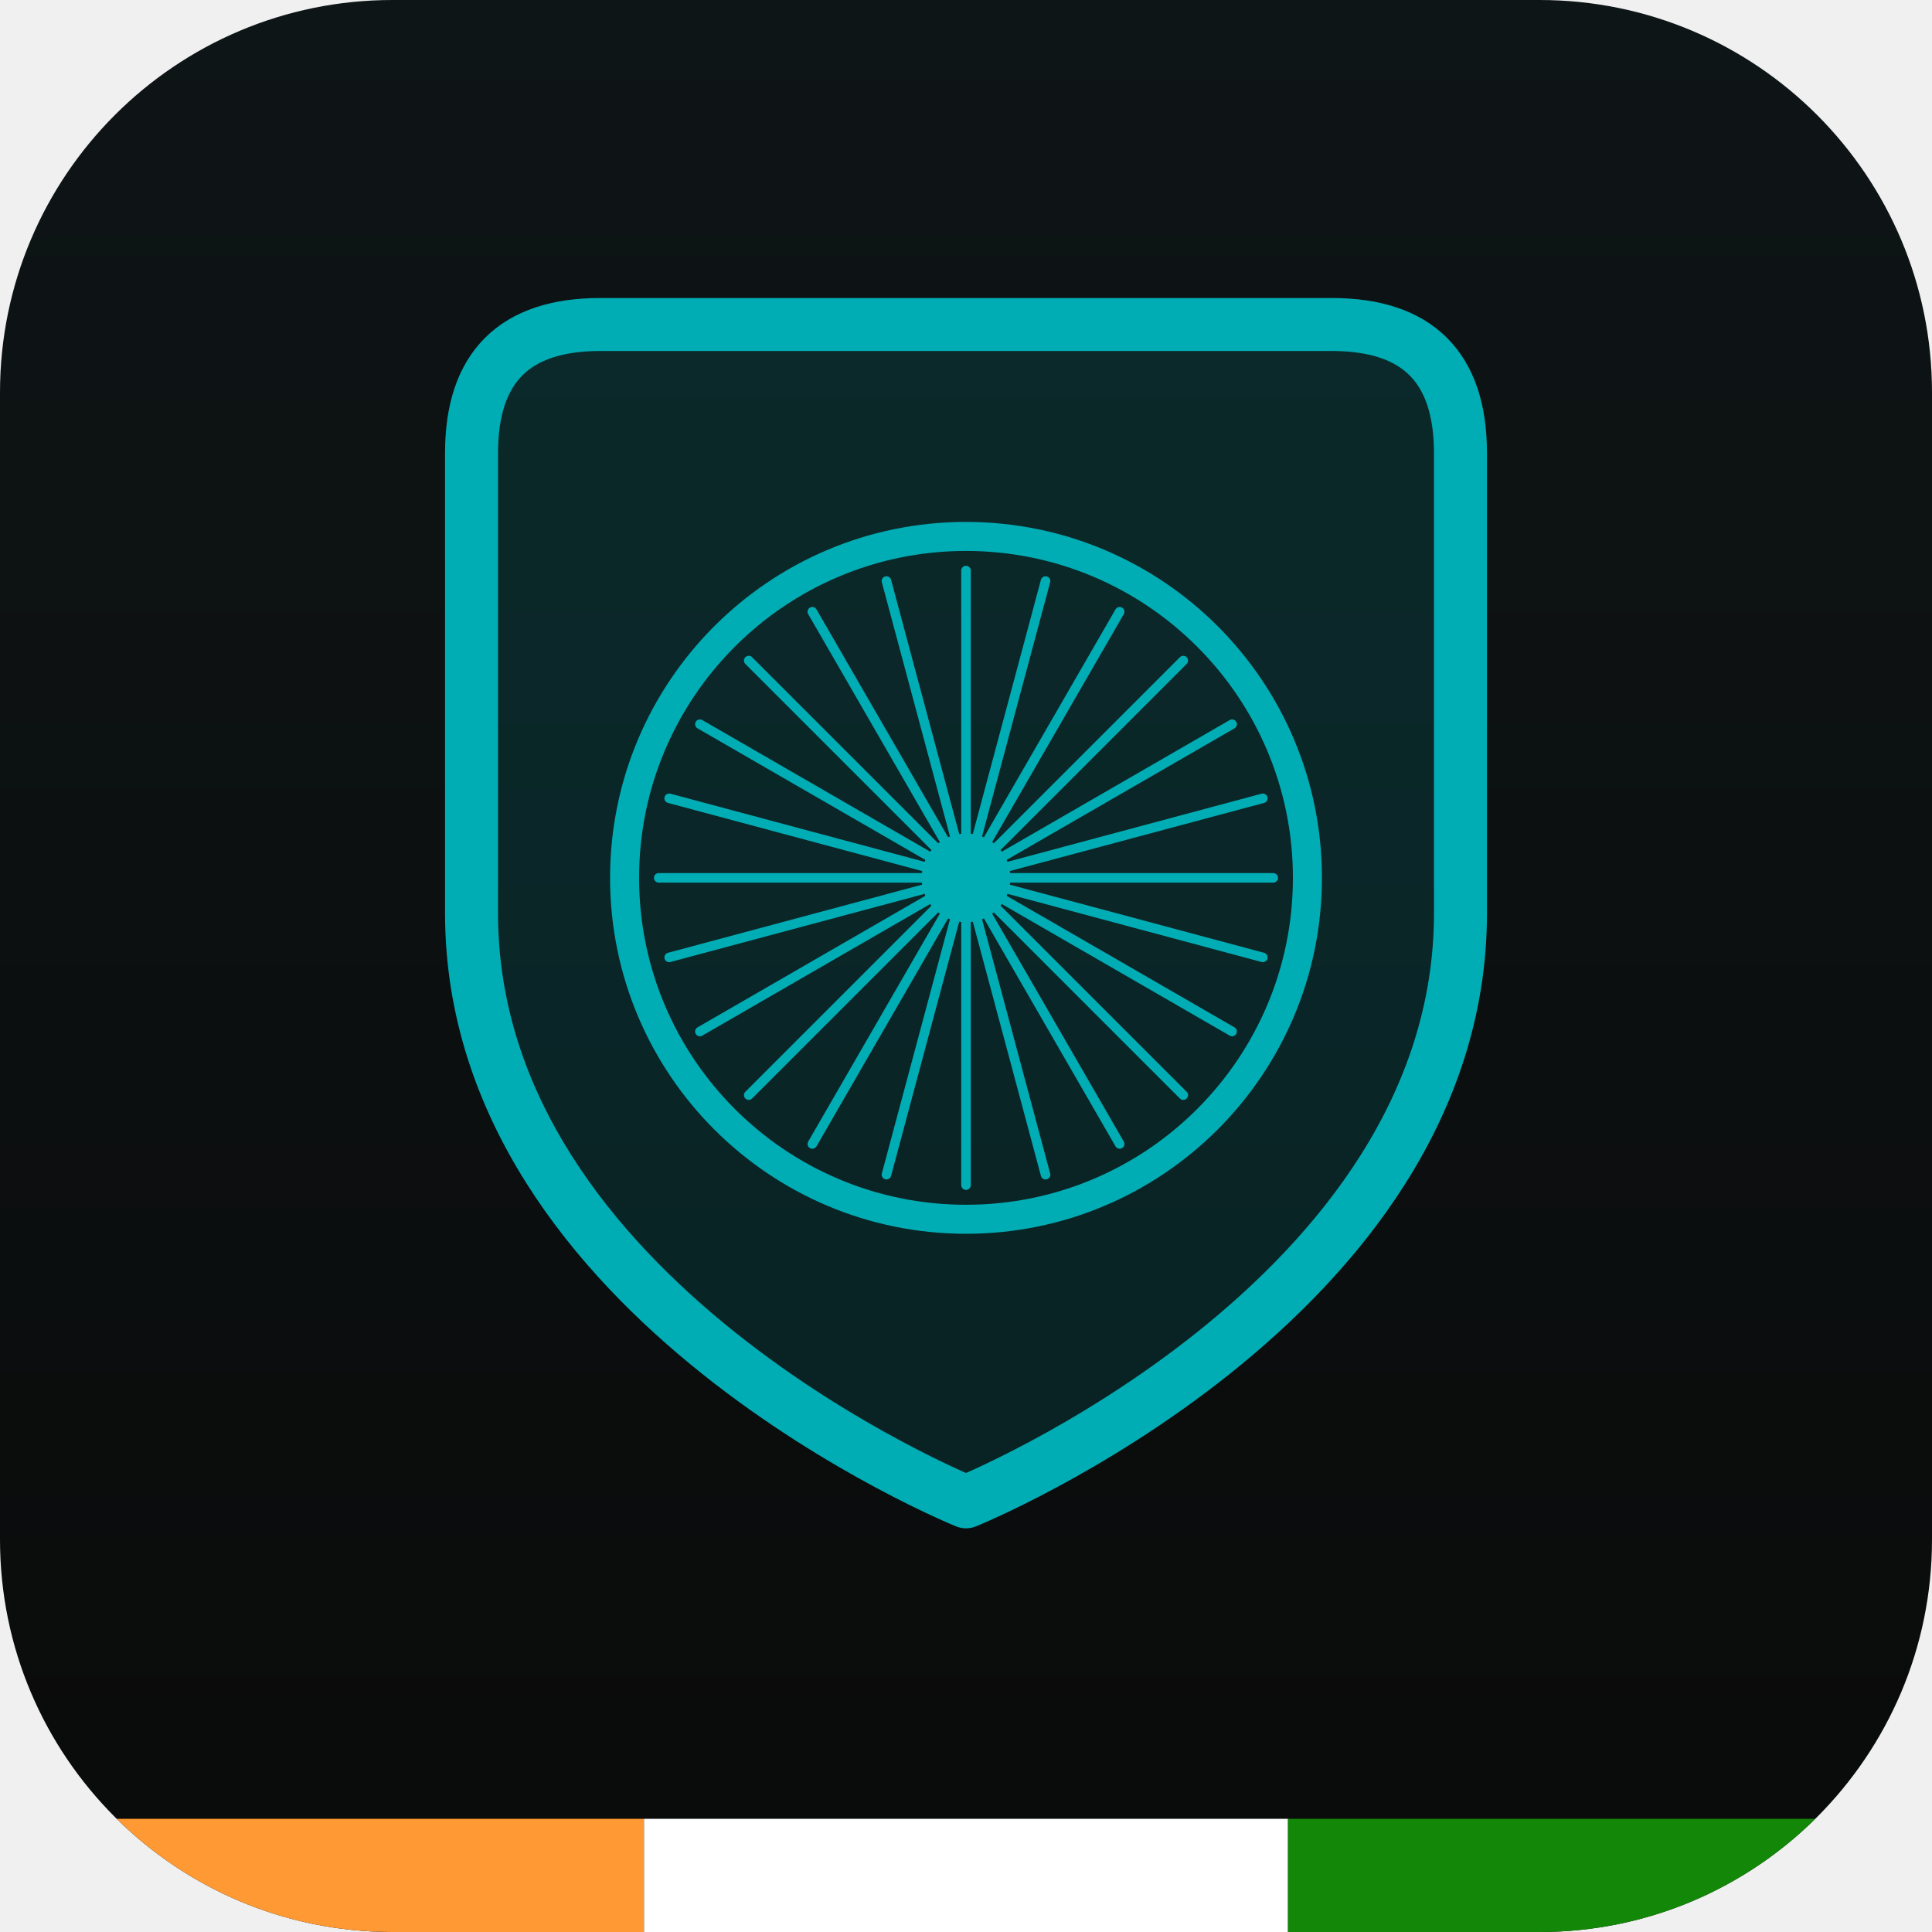
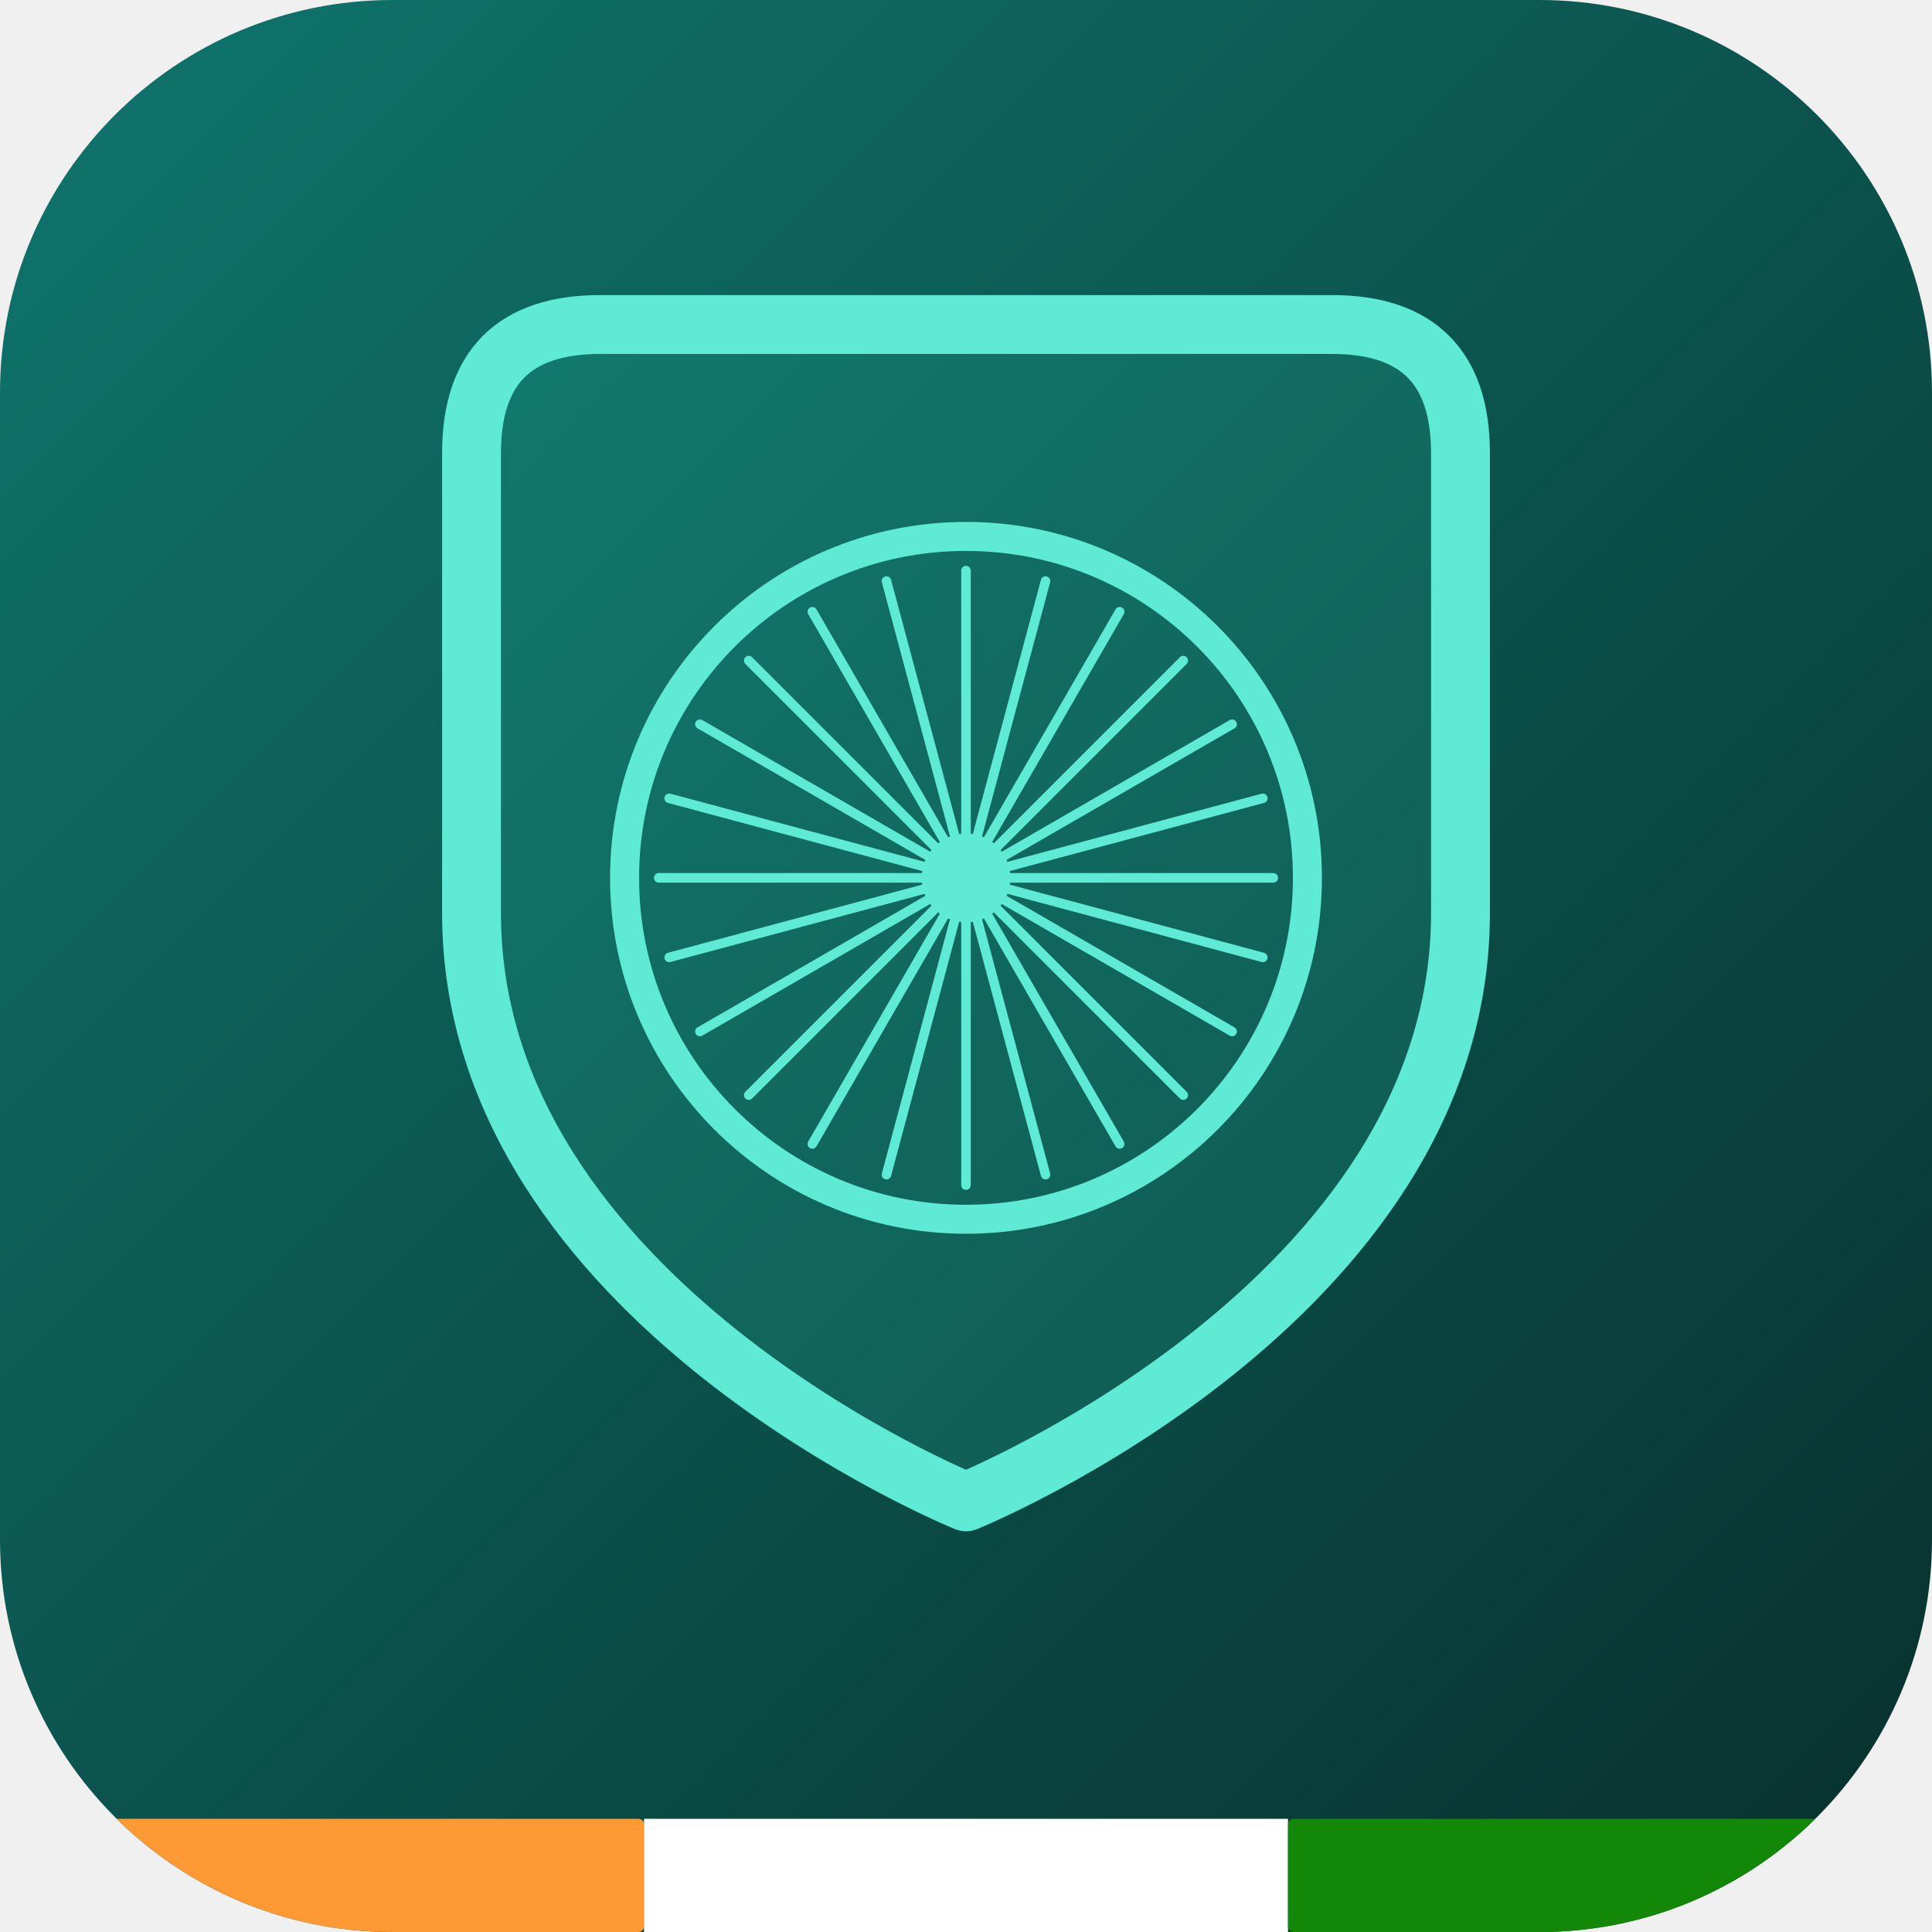
<svg xmlns="http://www.w3.org/2000/svg" viewBox="0 0 512 512" width="512" height="512">
  <defs>
    <clipPath id="rc">
      <rect width="512" height="512" rx="104" />
    </clipPath>
-     <linearGradient id="bg" x1="0" y1="0" x2="0" y2="1">
-       <stop offset="0" stop-color="#0E1516" />
-       <stop offset="1" stop-color="#0A0A0A" />
+     <linearGradient id="lbg" x1="0" y1="0" x2="1" y2="1">
+       <stop offset="0" stop-color="#0f766e" />
+       <stop offset="1" stop-color="#082f2c" />
    </linearGradient>
  </defs>
  <g clip-path="url(#rc)">
-     <rect width="512" height="512" fill="url(#bg)" />
-     <path d="M 159.03 86 L 352.97 86 Q 387.04 86 387.04 120.07 L 387.04 242 C 387.04 344.96 256 398 256 398 C 256 398 124.96 344.96 124.96 242 L 124.96 120.07 Q 124.96 86 159.03 86 Z" fill="rgba(0,173,181,0.14)" stroke="#00ADB5" stroke-width="14.04" stroke-linejoin="round" />
-     <circle cx="256" cy="232.64" r="90.48" fill="none" stroke="#00ADB5" stroke-width="7.69" />
-     <circle cx="256" cy="232.64" r="11.76" fill="#00ADB5" />
-     <line x1="267.76" y1="232.64" x2="337.43" y2="232.64" stroke="#00ADB5" stroke-width="2.53" stroke-linecap="round" />
-     <line x1="267.36" y1="235.68" x2="334.66" y2="253.72" stroke="#00ADB5" stroke-width="2.53" stroke-linecap="round" />
-     <line x1="266.19" y1="238.52" x2="326.52" y2="273.36" stroke="#00ADB5" stroke-width="2.53" stroke-linecap="round" />
-     <line x1="264.32" y1="240.96" x2="313.58" y2="290.22" stroke="#00ADB5" stroke-width="2.53" stroke-linecap="round" />
-     <line x1="261.88" y1="242.83" x2="296.72" y2="303.16" stroke="#00ADB5" stroke-width="2.53" stroke-linecap="round" />
-     <line x1="259.04" y1="244.00" x2="277.08" y2="311.30" stroke="#00ADB5" stroke-width="2.53" stroke-linecap="round" />
-     <line x1="256.00" y1="244.40" x2="256.00" y2="314.07" stroke="#00ADB5" stroke-width="2.53" stroke-linecap="round" />
-     <line x1="252.96" y1="244.00" x2="234.92" y2="311.30" stroke="#00ADB5" stroke-width="2.53" stroke-linecap="round" />
-     <line x1="250.12" y1="242.83" x2="215.28" y2="303.16" stroke="#00ADB5" stroke-width="2.53" stroke-linecap="round" />
-     <line x1="247.68" y1="240.96" x2="198.42" y2="290.22" stroke="#00ADB5" stroke-width="2.53" stroke-linecap="round" />
-     <line x1="245.81" y1="238.52" x2="185.48" y2="273.36" stroke="#00ADB5" stroke-width="2.53" stroke-linecap="round" />
-     <line x1="244.64" y1="235.68" x2="177.34" y2="253.72" stroke="#00ADB5" stroke-width="2.53" stroke-linecap="round" />
-     <line x1="244.24" y1="232.64" x2="174.57" y2="232.64" stroke="#00ADB5" stroke-width="2.53" stroke-linecap="round" />
-     <line x1="244.64" y1="229.60" x2="177.34" y2="211.56" stroke="#00ADB5" stroke-width="2.53" stroke-linecap="round" />
-     <line x1="245.81" y1="226.76" x2="185.48" y2="191.92" stroke="#00ADB5" stroke-width="2.53" stroke-linecap="round" />
-     <line x1="247.68" y1="224.32" x2="198.42" y2="175.06" stroke="#00ADB5" stroke-width="2.53" stroke-linecap="round" />
-     <line x1="250.12" y1="222.45" x2="215.28" y2="162.12" stroke="#00ADB5" stroke-width="2.53" stroke-linecap="round" />
-     <line x1="252.96" y1="221.28" x2="234.92" y2="153.98" stroke="#00ADB5" stroke-width="2.53" stroke-linecap="round" />
-     <line x1="256.00" y1="220.88" x2="256.00" y2="151.21" stroke="#00ADB5" stroke-width="2.53" stroke-linecap="round" />
-     <line x1="259.04" y1="221.28" x2="277.08" y2="153.98" stroke="#00ADB5" stroke-width="2.53" stroke-linecap="round" />
-     <line x1="261.88" y1="222.45" x2="296.72" y2="162.12" stroke="#00ADB5" stroke-width="2.53" stroke-linecap="round" />
-     <line x1="264.32" y1="224.32" x2="313.58" y2="175.06" stroke="#00ADB5" stroke-width="2.53" stroke-linecap="round" />
-     <line x1="266.19" y1="226.76" x2="326.52" y2="191.92" stroke="#00ADB5" stroke-width="2.53" stroke-linecap="round" />
-     <line x1="267.36" y1="229.60" x2="334.66" y2="211.56" stroke="#00ADB5" stroke-width="2.53" stroke-linecap="round" />
+     <rect width="512" height="512" fill="url(#lbg)" />
+     <path d="M 159.03 86 L 352.97 86 Q 387.04 86 387.04 120.07 L 387.04 242 C 387.04 344.96 256 398 256 398 C 256 398 124.96 344.96 124.96 242 L 124.96 120.07 Q 124.96 86 159.03 86 Z" fill="rgba(45,212,191,0.16)" stroke="#5eead4" stroke-width="15.6" stroke-linejoin="round" />
+     <circle cx="256" cy="232.64" r="90.48" fill="none" stroke="#5eead4" stroke-width="7.69" />
+     <circle cx="256" cy="232.64" r="11.76" fill="#5eead4" />
+     <line x1="267.76" y1="232.64" x2="337.43" y2="232.64" stroke="#5eead4" stroke-width="2.53" stroke-linecap="round" />
+     <line x1="267.36" y1="235.68" x2="334.66" y2="253.72" stroke="#5eead4" stroke-width="2.53" stroke-linecap="round" />
+     <line x1="266.19" y1="238.52" x2="326.52" y2="273.36" stroke="#5eead4" stroke-width="2.53" stroke-linecap="round" />
+     <line x1="264.32" y1="240.96" x2="313.58" y2="290.22" stroke="#5eead4" stroke-width="2.53" stroke-linecap="round" />
+     <line x1="261.88" y1="242.83" x2="296.72" y2="303.16" stroke="#5eead4" stroke-width="2.53" stroke-linecap="round" />
+     <line x1="259.04" y1="244.00" x2="277.08" y2="311.30" stroke="#5eead4" stroke-width="2.53" stroke-linecap="round" />
+     <line x1="256.00" y1="244.40" x2="256.00" y2="314.07" stroke="#5eead4" stroke-width="2.53" stroke-linecap="round" />
+     <line x1="252.96" y1="244.00" x2="234.92" y2="311.30" stroke="#5eead4" stroke-width="2.53" stroke-linecap="round" />
+     <line x1="250.12" y1="242.83" x2="215.28" y2="303.16" stroke="#5eead4" stroke-width="2.53" stroke-linecap="round" />
+     <line x1="247.68" y1="240.96" x2="198.42" y2="290.22" stroke="#5eead4" stroke-width="2.53" stroke-linecap="round" />
+     <line x1="245.81" y1="238.52" x2="185.48" y2="273.36" stroke="#5eead4" stroke-width="2.53" stroke-linecap="round" />
+     <line x1="244.64" y1="235.68" x2="177.34" y2="253.72" stroke="#5eead4" stroke-width="2.53" stroke-linecap="round" />
+     <line x1="244.24" y1="232.64" x2="174.57" y2="232.64" stroke="#5eead4" stroke-width="2.53" stroke-linecap="round" />
+     <line x1="244.64" y1="229.60" x2="177.34" y2="211.56" stroke="#5eead4" stroke-width="2.53" stroke-linecap="round" />
+     <line x1="245.81" y1="226.76" x2="185.48" y2="191.92" stroke="#5eead4" stroke-width="2.53" stroke-linecap="round" />
+     <line x1="247.68" y1="224.32" x2="198.42" y2="175.06" stroke="#5eead4" stroke-width="2.53" stroke-linecap="round" />
+     <line x1="250.12" y1="222.45" x2="215.28" y2="162.12" stroke="#5eead4" stroke-width="2.53" stroke-linecap="round" />
+     <line x1="252.96" y1="221.28" x2="234.92" y2="153.98" stroke="#5eead4" stroke-width="2.53" stroke-linecap="round" />
+     <line x1="256.00" y1="220.88" x2="256.00" y2="151.21" stroke="#5eead4" stroke-width="2.53" stroke-linecap="round" />
+     <line x1="259.04" y1="221.28" x2="277.08" y2="153.98" stroke="#5eead4" stroke-width="2.53" stroke-linecap="round" />
+     <line x1="261.88" y1="222.45" x2="296.72" y2="162.12" stroke="#5eead4" stroke-width="2.53" stroke-linecap="round" />
+     <line x1="264.32" y1="224.32" x2="313.58" y2="175.06" stroke="#5eead4" stroke-width="2.53" stroke-linecap="round" />
+     <line x1="266.19" y1="226.76" x2="326.52" y2="191.92" stroke="#5eead4" stroke-width="2.53" stroke-linecap="round" />
+     <line x1="267.36" y1="229.60" x2="334.66" y2="211.56" stroke="#5eead4" stroke-width="2.53" stroke-linecap="round" />
    <g>
-       <rect x="0" y="482" width="170.667" height="30" fill="#FF9933" />
-       <rect x="170.667" y="482" width="170.667" height="30" fill="#FFFFFF" />
-       <rect x="341.333" y="482" width="170.667" height="30" fill="#138808" />
+       <rect x="0" y="482" width="170.667" height="30" rx="1.5" fill="#FF9933" />
+       <rect x="170.667" y="482" width="170.667" height="30" fill="#ffffff" />
+       <rect x="341.333" y="482" width="170.667" height="30" rx="1.5" fill="#138808" />
    </g>
  </g>
</svg>
